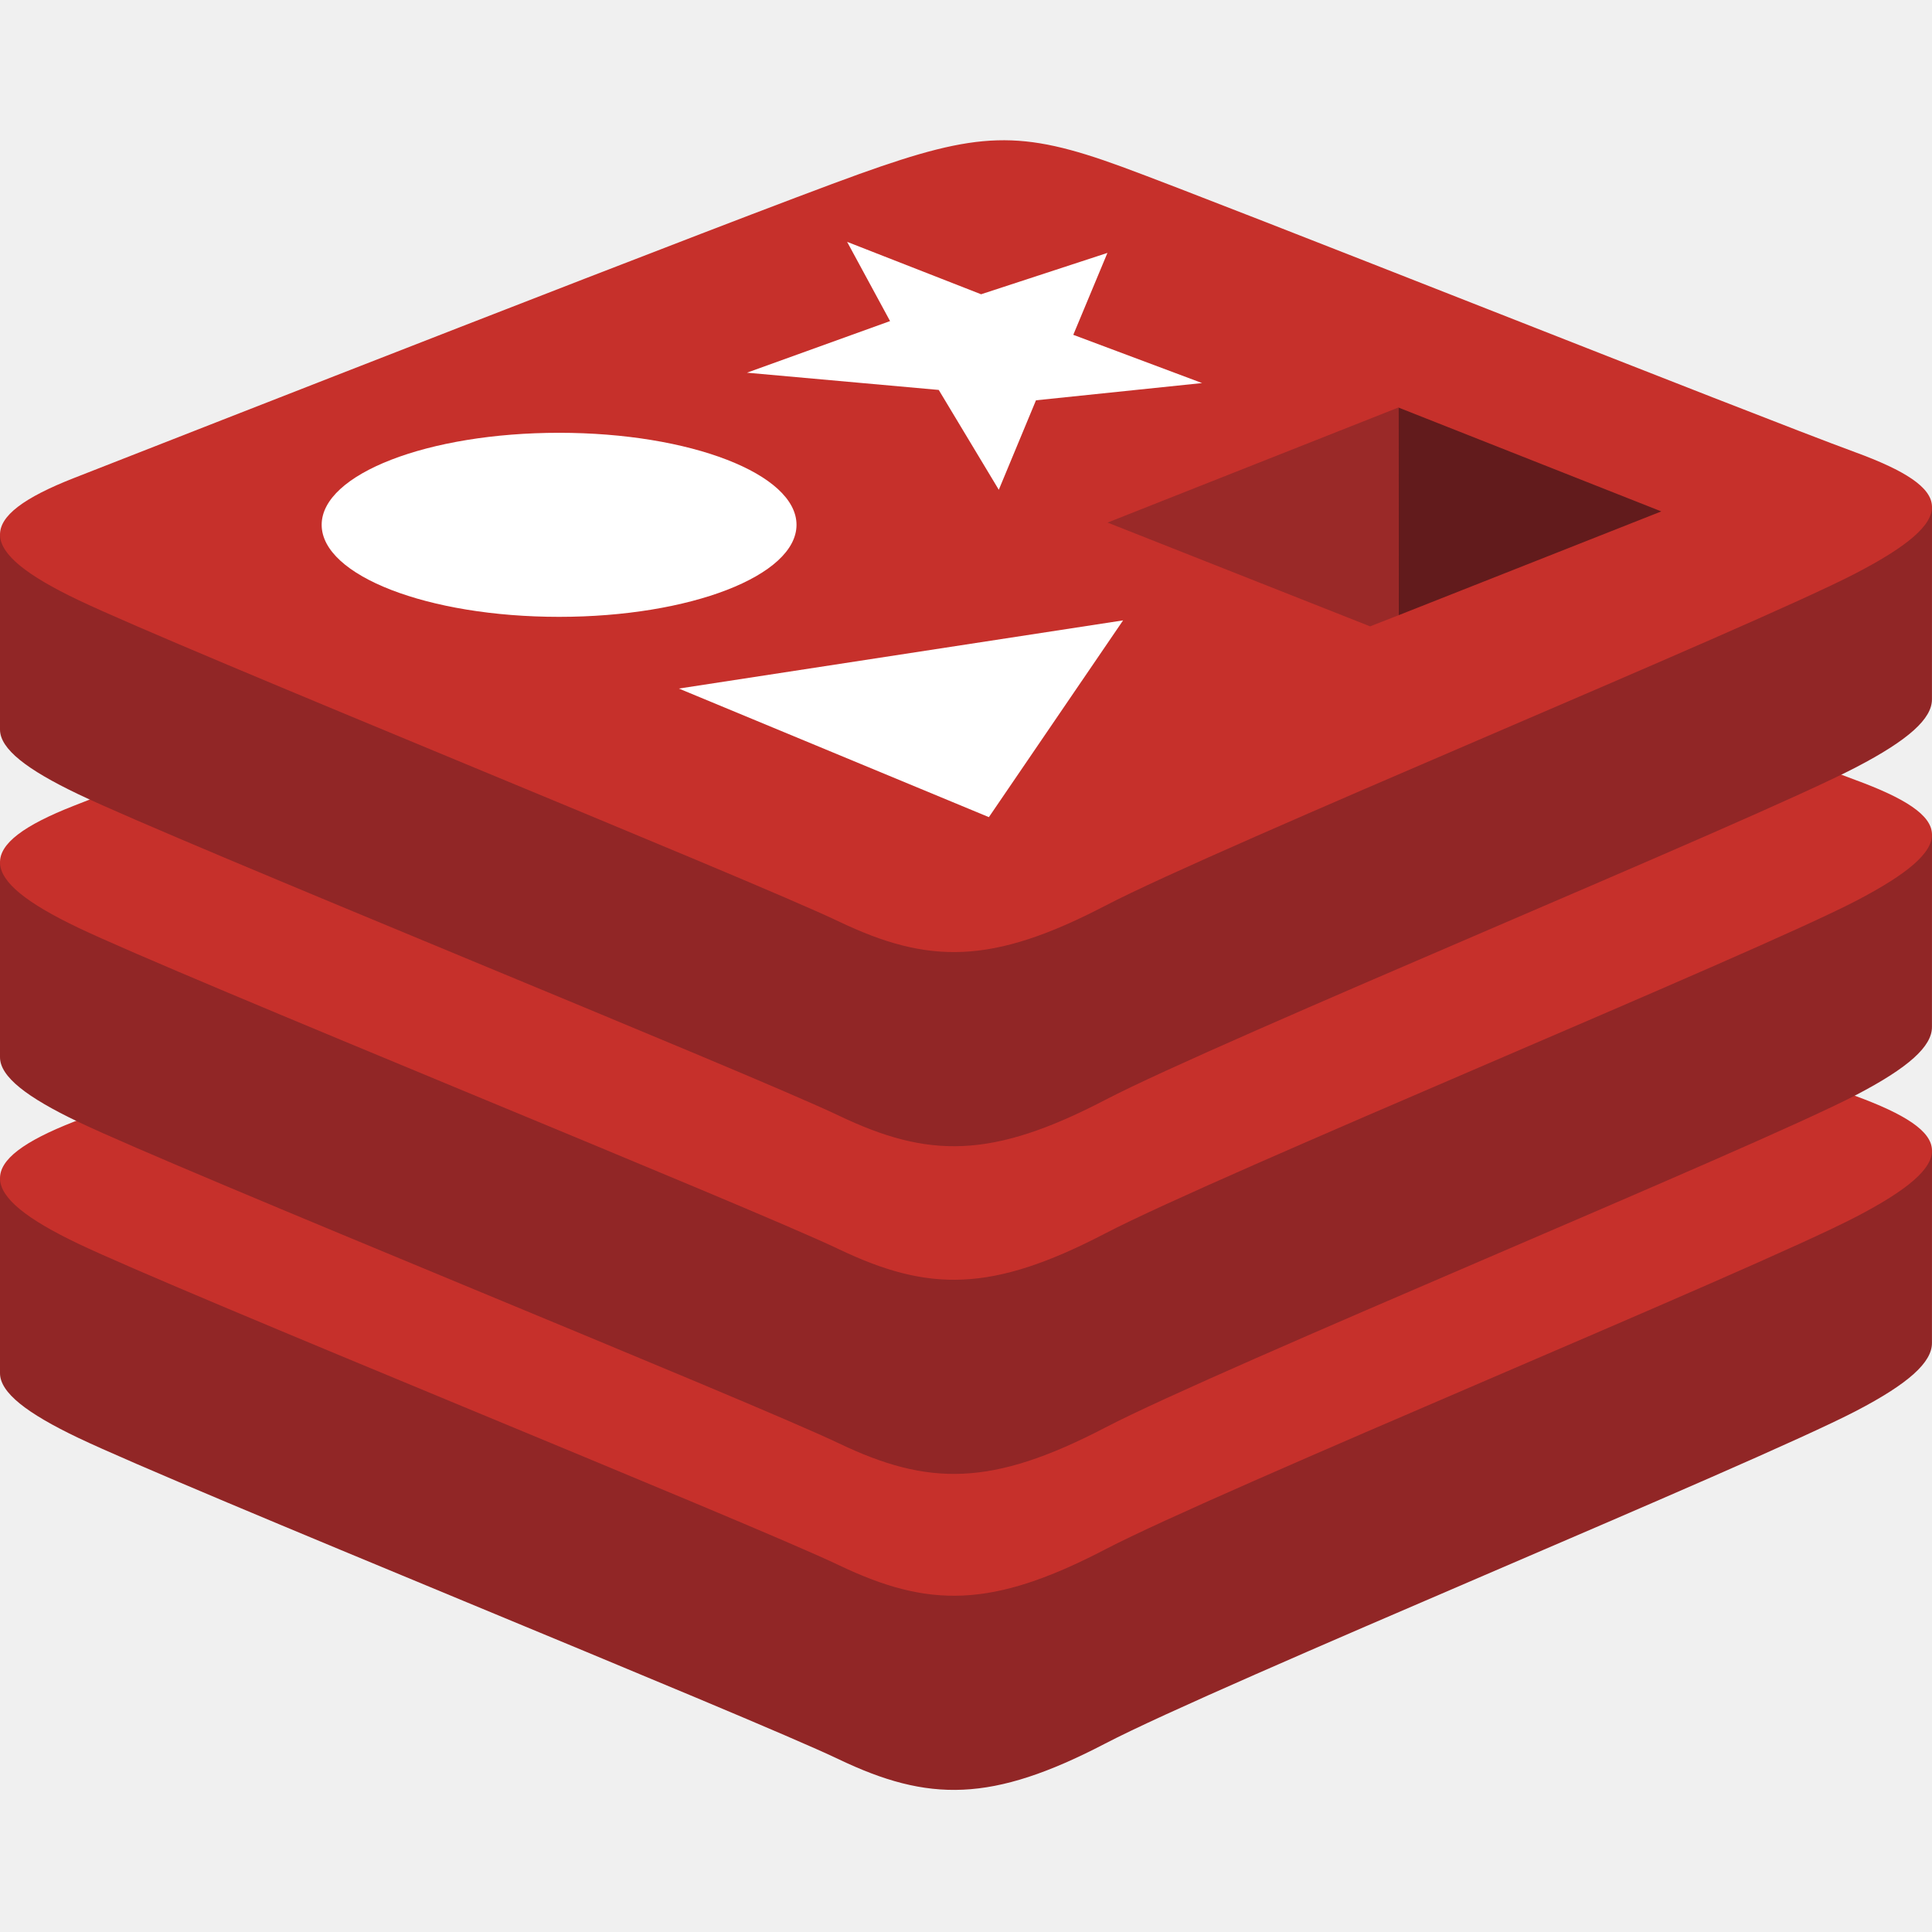
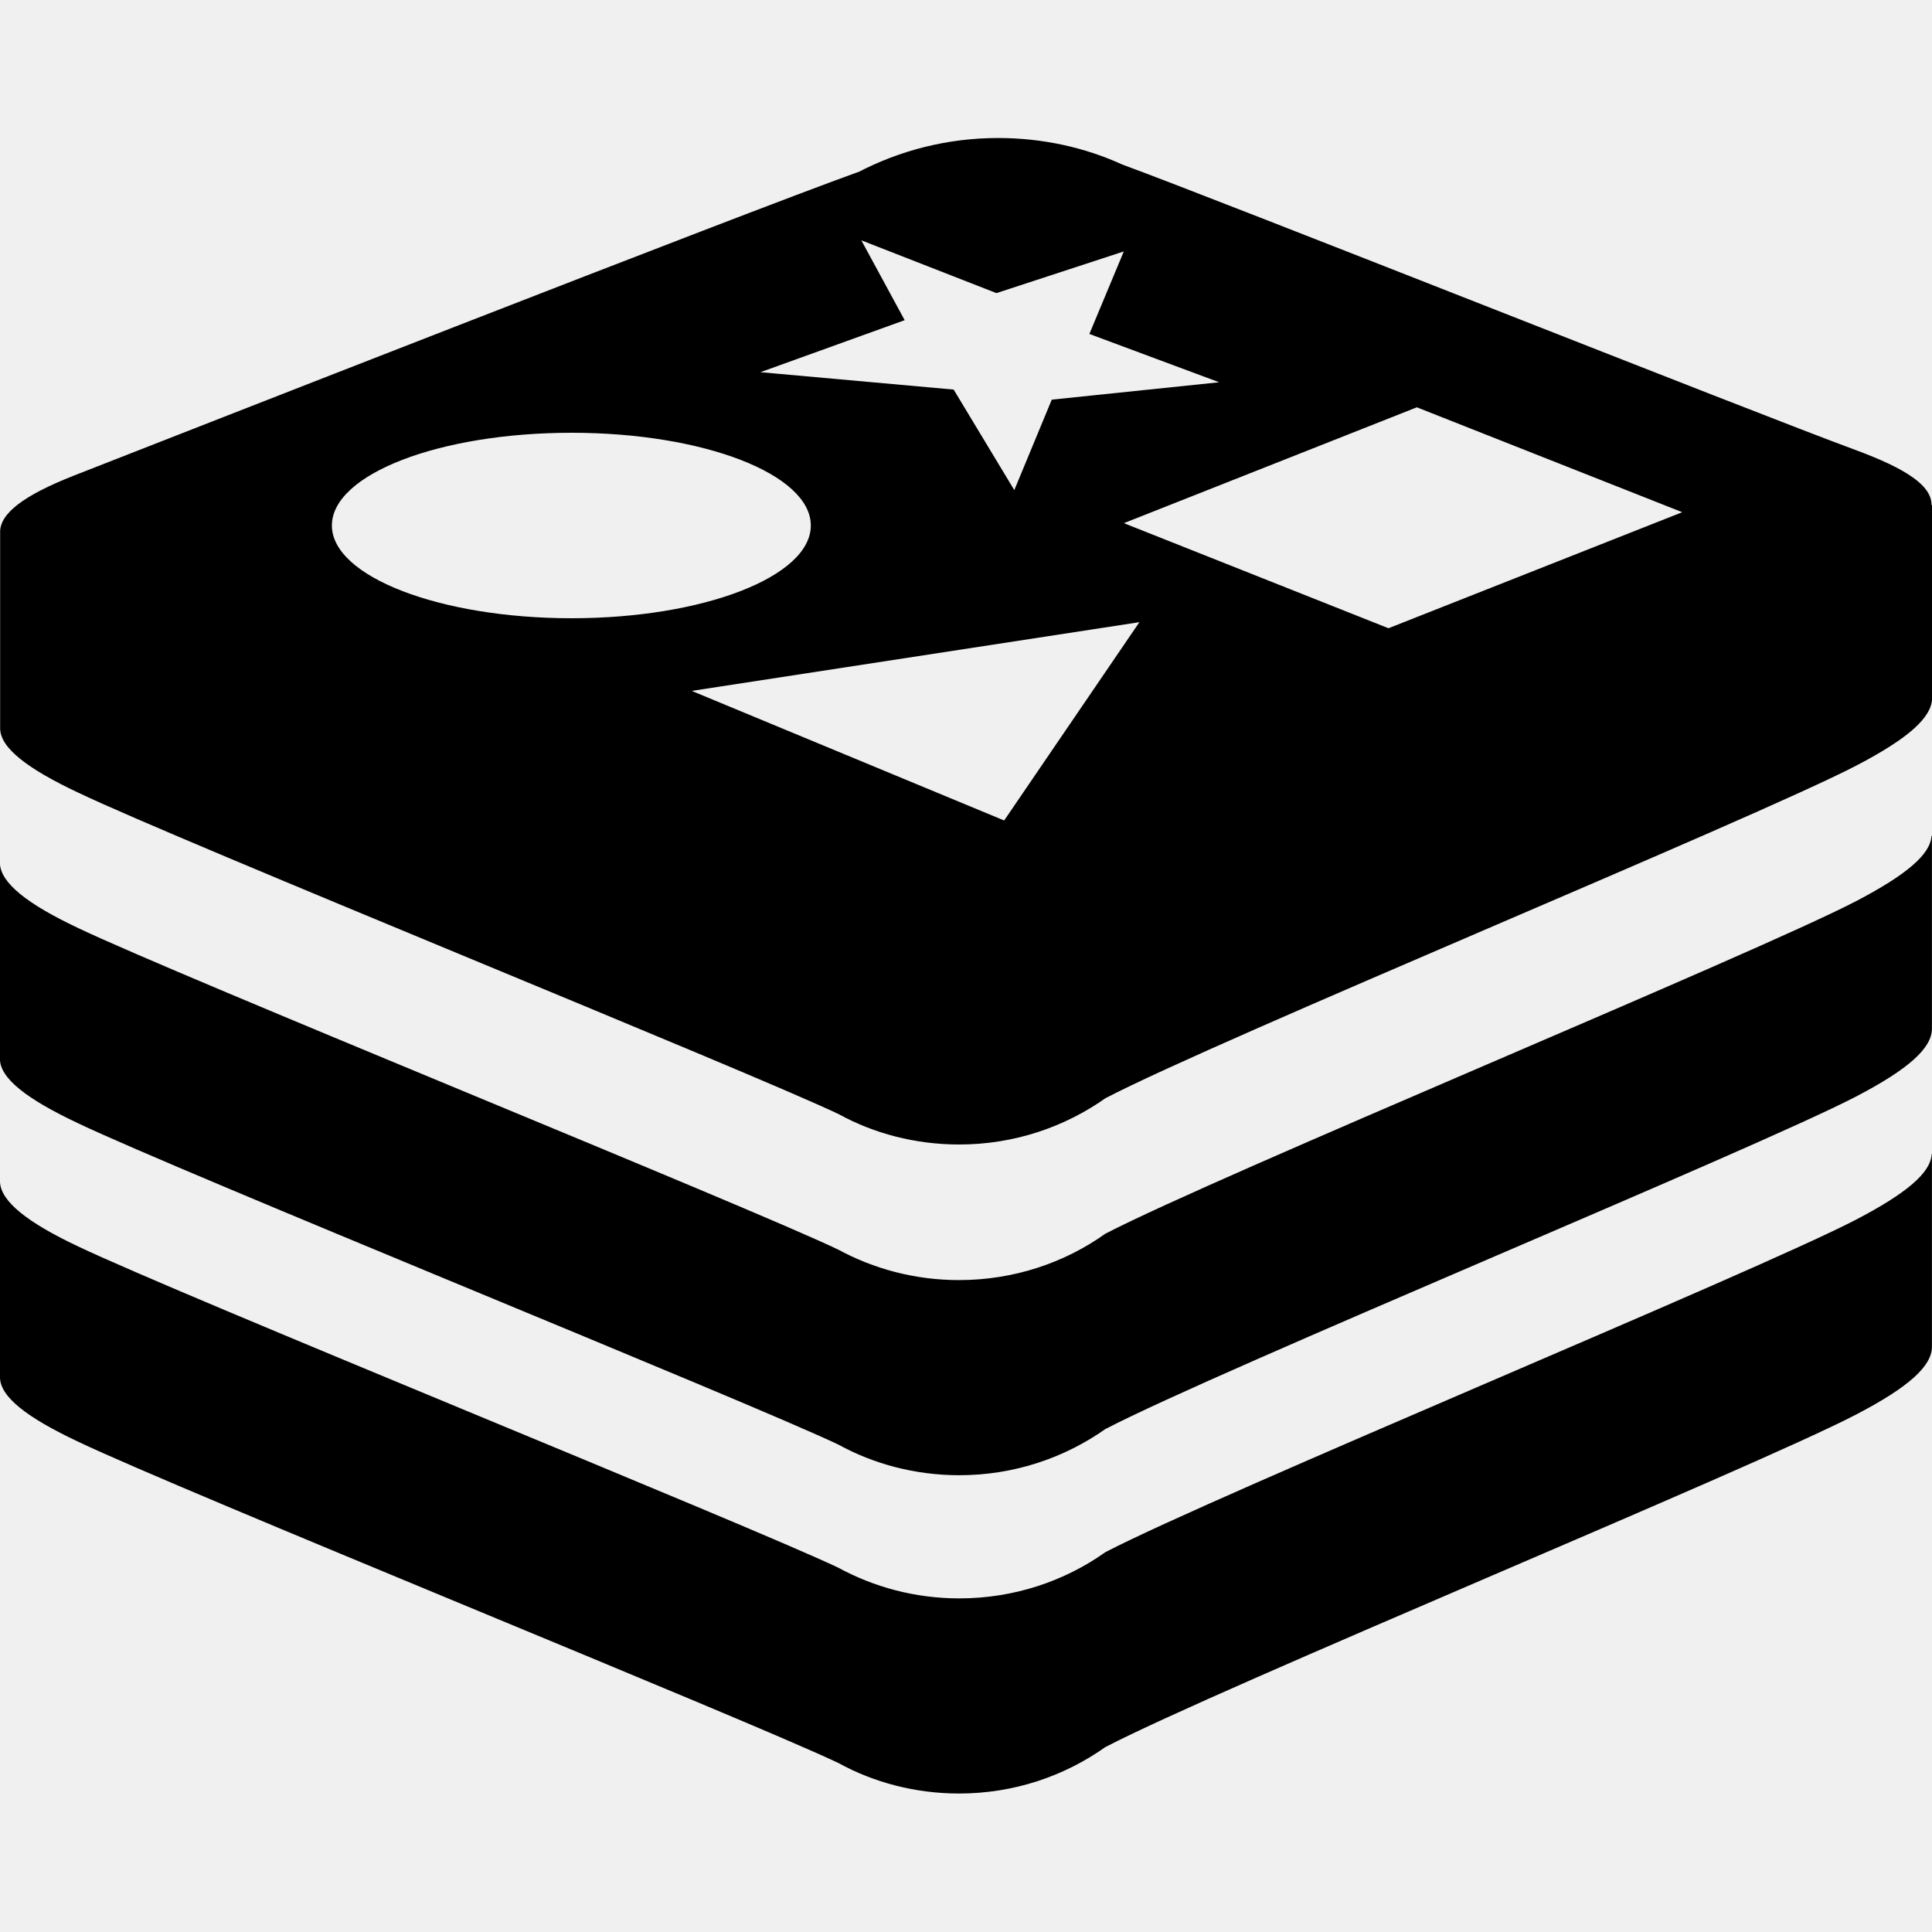
- <svg xmlns="http://www.w3.org/2000/svg" viewBox="0 -18 256 256" preserveAspectRatio="xMinYMin meet" fill="#000000">
-   <g id="SVGRepo_bgCarrier" stroke-width="0" />
-   <g id="SVGRepo_tracerCarrier" stroke-linecap="round" stroke-linejoin="round" />
+ <svg xmlns="http://www.w3.org/2000/svg" fill="#000000" viewBox="0 -2 28 28">
+   <g id="SVGRepo_bgCarrier" stroke-width="0">
+ </g>
+   <g id="SVGRepo_tracerCarrier" stroke-linecap="round" stroke-linejoin="round">
+ </g>
  <g id="SVGRepo_iconCarrier">
-     <path d="M245.97 168.943c-13.662 7.121-84.434 36.22-99.501 44.075-15.067 7.856-23.437 7.78-35.34 2.09-11.902-5.69-87.216-36.112-100.783-42.597C3.566 169.271 0 166.535 0 163.951v-25.876s98.05-21.345 113.879-27.024c15.828-5.679 21.32-5.884 34.79-.95 13.472 4.936 94.018 19.468 107.331 24.344l-.006 25.51c.002 2.558-3.07 5.364-10.024 8.988" fill="#912626" />
-     <path d="M245.965 143.22c-13.661 7.118-84.431 36.218-99.498 44.072-15.066 7.857-23.436 7.78-35.338 2.09-11.903-5.686-87.214-36.113-100.78-42.594-13.566-6.485-13.85-10.948-.524-16.166 13.326-5.22 88.224-34.605 104.055-40.284 15.828-5.677 21.319-5.884 34.789-.948 13.471 4.934 83.819 32.935 97.13 37.81 13.316 4.881 13.827 8.9.166 16.02" fill="#C6302B" />
-     <path d="M245.97 127.074c-13.662 7.122-84.434 36.22-99.501 44.078-15.067 7.853-23.437 7.777-35.34 2.087-11.903-5.687-87.216-36.112-100.783-42.597C3.566 127.402 0 124.67 0 122.085V96.206s98.05-21.344 113.879-27.023c15.828-5.679 21.32-5.885 34.79-.95C162.142 73.168 242.688 87.697 256 92.574l-.006 25.513c.002 2.557-3.07 5.363-10.024 8.987" fill="#912626" />
-     <path d="M245.965 101.351c-13.661 7.12-84.431 36.218-99.498 44.075-15.066 7.854-23.436 7.777-35.338 2.087-11.903-5.686-87.214-36.112-100.78-42.594-13.566-6.483-13.85-10.947-.524-16.167C23.151 83.535 98.05 54.148 113.88 48.47c15.828-5.678 21.319-5.884 34.789-.949 13.471 4.934 83.819 32.933 97.13 37.81 13.316 4.88 13.827 8.9.166 16.02" fill="#C6302B" />
-     <path d="M245.97 83.653c-13.662 7.12-84.434 36.22-99.501 44.078-15.067 7.854-23.437 7.777-35.34 2.087-11.903-5.687-87.216-36.113-100.783-42.595C3.566 83.98 0 81.247 0 78.665v-25.88s98.05-21.343 113.879-27.021c15.828-5.68 21.32-5.884 34.79-.95C162.142 29.749 242.688 44.278 256 49.155l-.006 25.512c.002 2.555-3.07 5.361-10.024 8.986" fill="#912626" />
-     <path d="M245.965 57.93c-13.661 7.12-84.431 36.22-99.498 44.074-15.066 7.854-23.436 7.777-35.338 2.09C99.227 98.404 23.915 67.98 10.35 61.497-3.217 55.015-3.5 50.55 9.825 45.331 23.151 40.113 98.05 10.73 113.88 5.05c15.828-5.679 21.319-5.883 34.789-.948 13.471 4.935 83.819 32.934 97.13 37.811 13.316 4.876 13.827 8.897.166 16.017" fill="#C6302B" />
-     <path d="M159.283 32.757l-22.01 2.285-4.927 11.856-7.958-13.23-25.415-2.284 18.964-6.839-5.69-10.498 17.755 6.944 16.738-5.48-4.524 10.855 17.067 6.391M131.032 90.275L89.955 73.238l58.86-9.035-17.783 26.072M74.082 39.347c17.375 0 31.46 5.46 31.46 12.194 0 6.736-14.085 12.195-31.46 12.195s-31.46-5.46-31.46-12.195c0-6.734 14.085-12.194 31.46-12.194" fill="#FFF" />
-     <path d="M185.295 35.998l34.836 13.766-34.806 13.753-.03-27.52" fill="#621B1C" />
-     <path d="M146.755 51.243l38.54-15.245.03 27.519-3.779 1.478-34.791-13.752" fill="#9A2928" />
+     <path d="m27.994 14.729c-.012.267-.365.566-1.091.945-1.495.778-9.236 3.967-10.883 4.821-.589.419-1.324.67-2.116.67-.641 0-1.243-.164-1.768-.452l.019.01c-1.304-.622-9.539-3.95-11.023-4.659-.741-.35-1.119-.653-1.132-.933v2.83c0 .282.39.583 1.132.933 1.484.709 9.722 4.037 11.023 4.659.504.277 1.105.44 1.744.44.795 0 1.531-.252 2.132-.681l-.011.008c1.647-.859 9.388-4.041 10.883-4.821.76-.396 1.096-.7 1.096-.982s0-2.791 0-2.791z">
+ </path>
+     <path d="m27.992 10.115c-.013.267-.365.565-1.09.944-1.495.778-9.236 3.967-10.883 4.821-.59.421-1.326.672-2.121.672-.639 0-1.24-.163-1.763-.449l.019.01c-1.304-.627-9.539-3.955-11.023-4.664-.741-.35-1.119-.653-1.132-.933v2.83c0 .282.39.583 1.132.933 1.484.709 9.721 4.037 11.023 4.659.506.278 1.108.442 1.749.442.793 0 1.527-.251 2.128-.677l-.011.008c1.647-.859 9.388-4.043 10.883-4.821.76-.397 1.096-.7 1.096-.984s0-2.791 0-2.791z">
+ </path>
+     <path d="m27.992 5.329c.014-.285-.358-.534-1.107-.81-1.451-.533-9.152-3.596-10.624-4.136-.528-.242-1.144-.383-1.794-.383-.734 0-1.426.18-2.035.498l.024-.012c-1.731.622-9.924 3.835-11.381 4.405-.729.287-1.086.552-1.073.834v2.83c0 .282.39.583 1.132.933 1.484.709 9.721 4.038 11.023 4.66.504.277 1.105.439 1.744.439.795 0 1.531-.252 2.133-.68l-.011.008c1.647-.859 9.388-4.043 10.883-4.821.76-.397 1.096-.7 1.096-.984s0-2.791 0-2.791h-.009zm-17.967 2.684 6.488-.996-1.96 2.874zm14.351-2.588-4.253 1.68-3.835-1.523 4.246-1.679 3.838 1.517zm-11.265-2.785-.628-1.157 1.958.765 1.846-.604-.499 1.196 1.881.7-2.426.252-.543 1.311-.879-1.457-2.8-.252 2.091-.754zm-4.827 1.632c1.916 0 3.467.602 3.467 1.344s-1.559 1.344-3.467 1.344-3.474-.603-3.474-1.344 1.553-1.344 3.474-1.344z">
+ </path>
  </g>
</svg>
